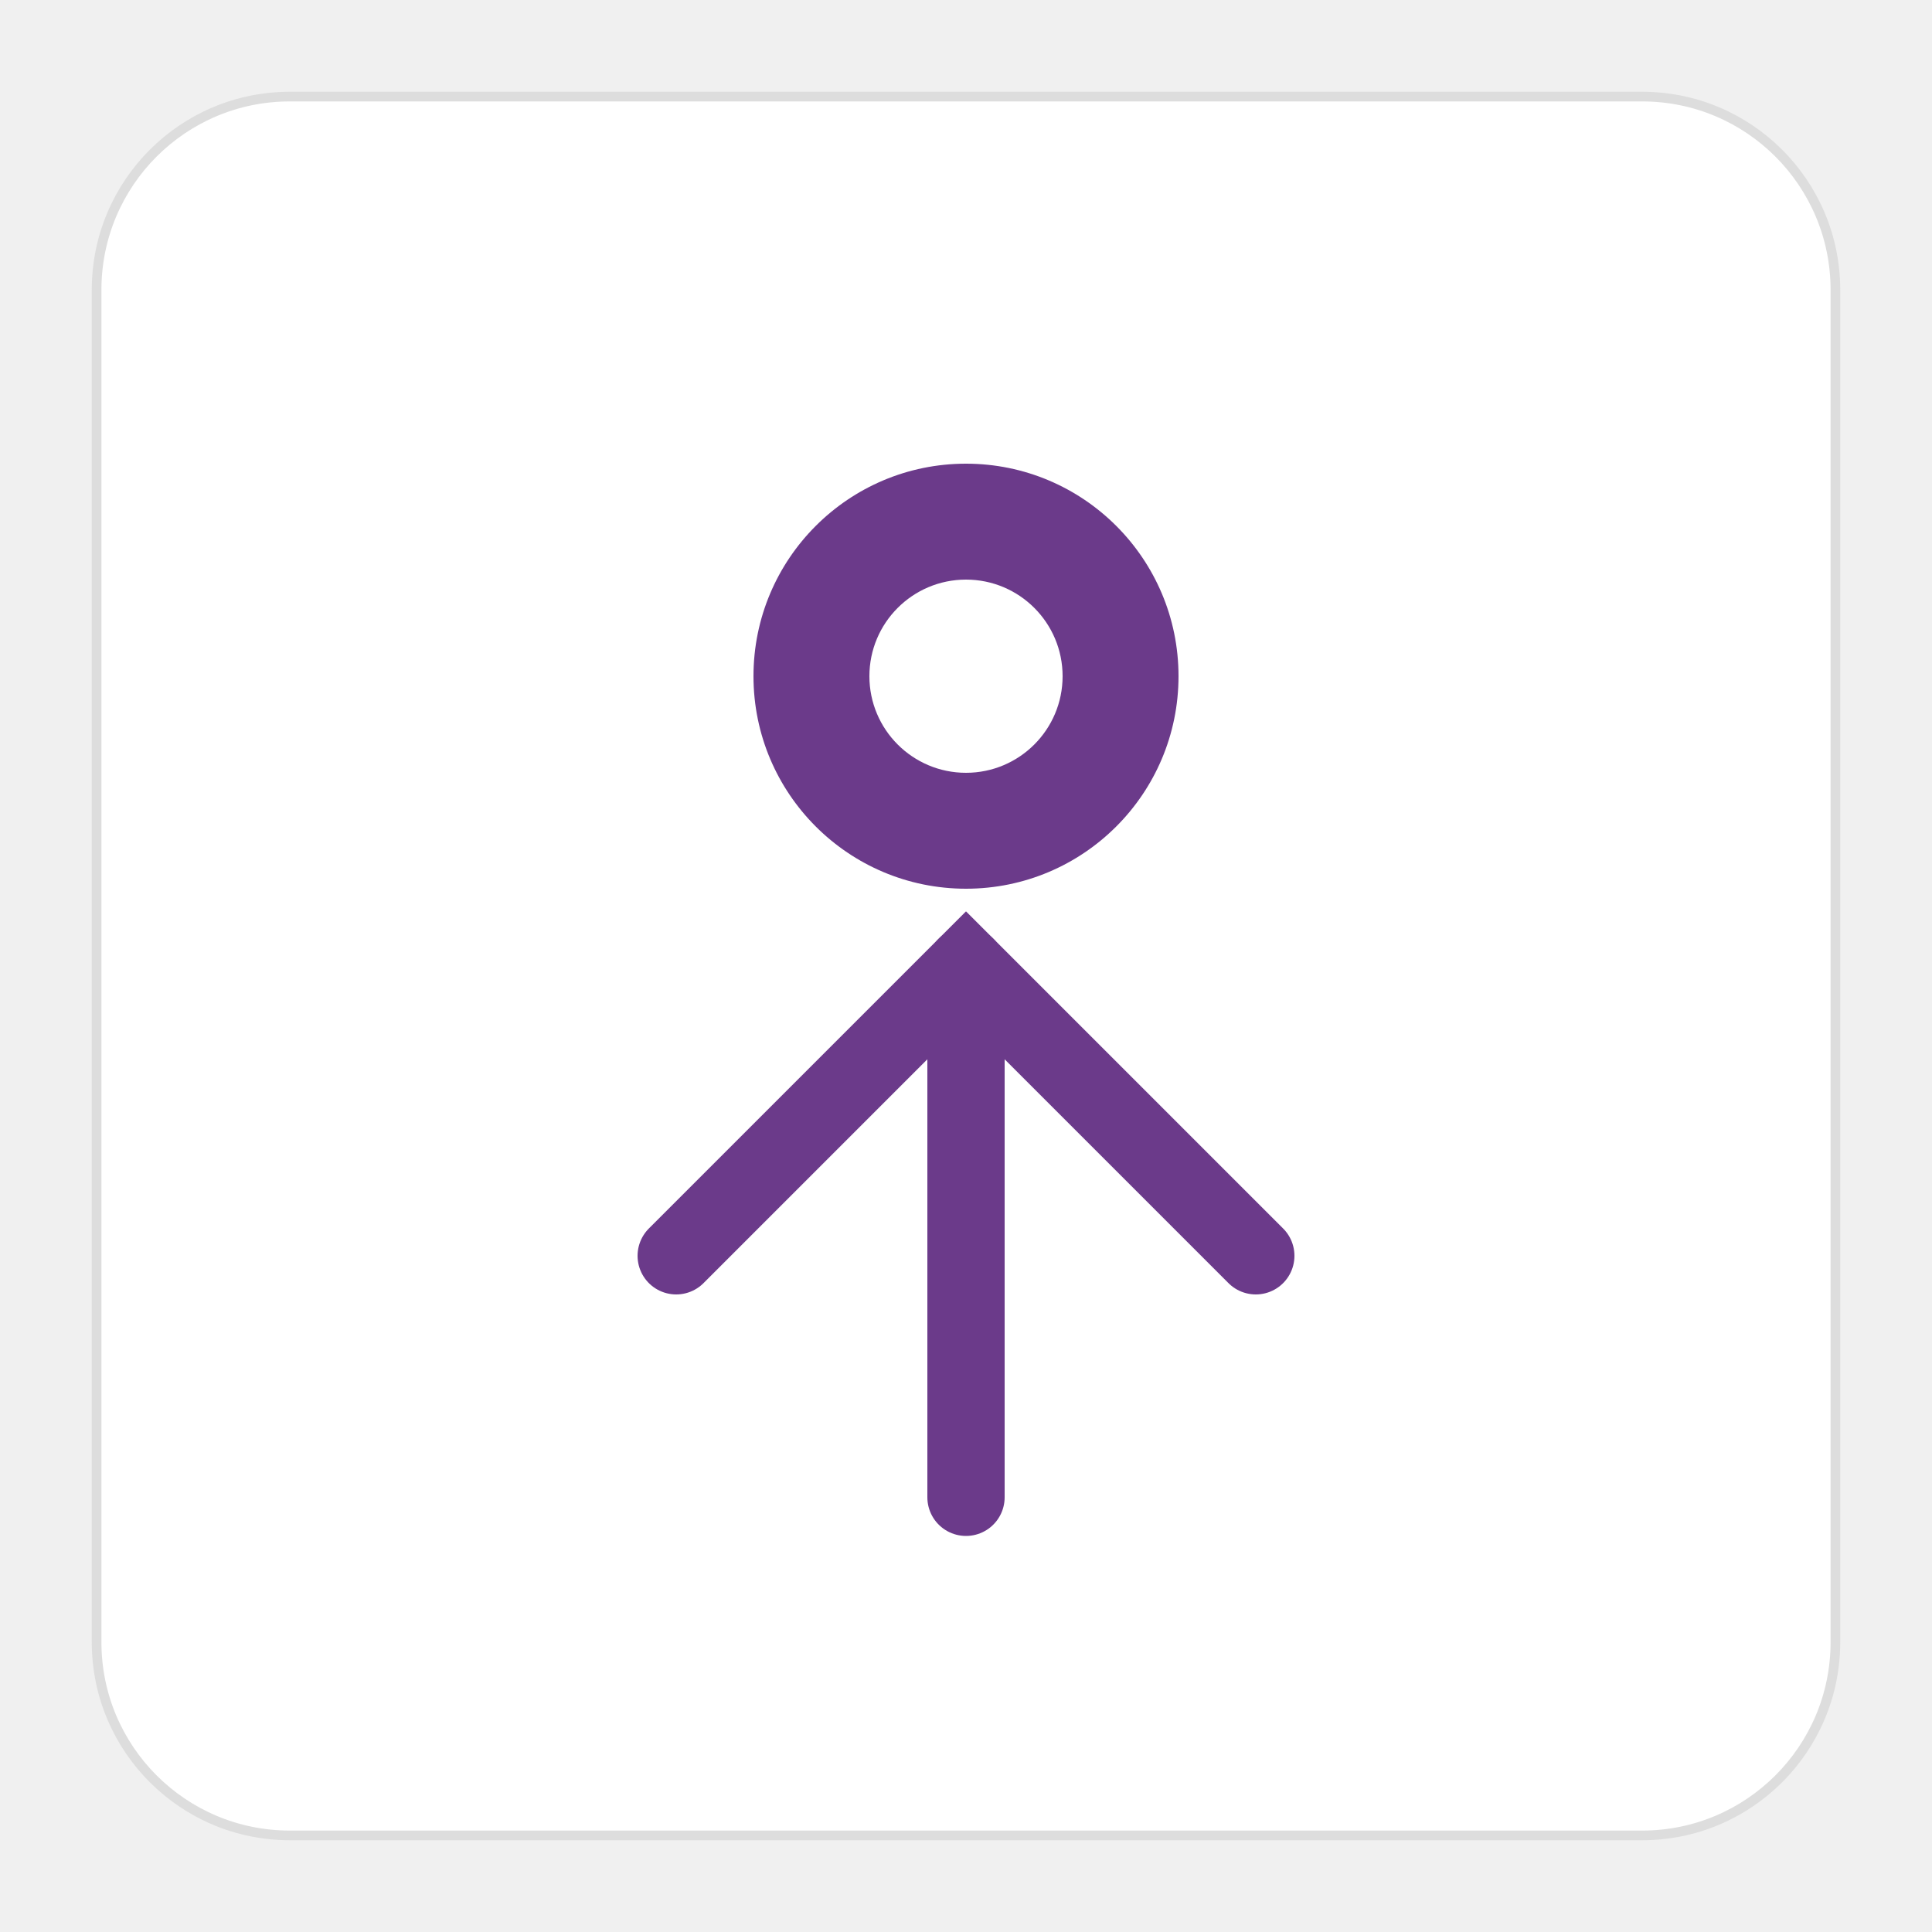
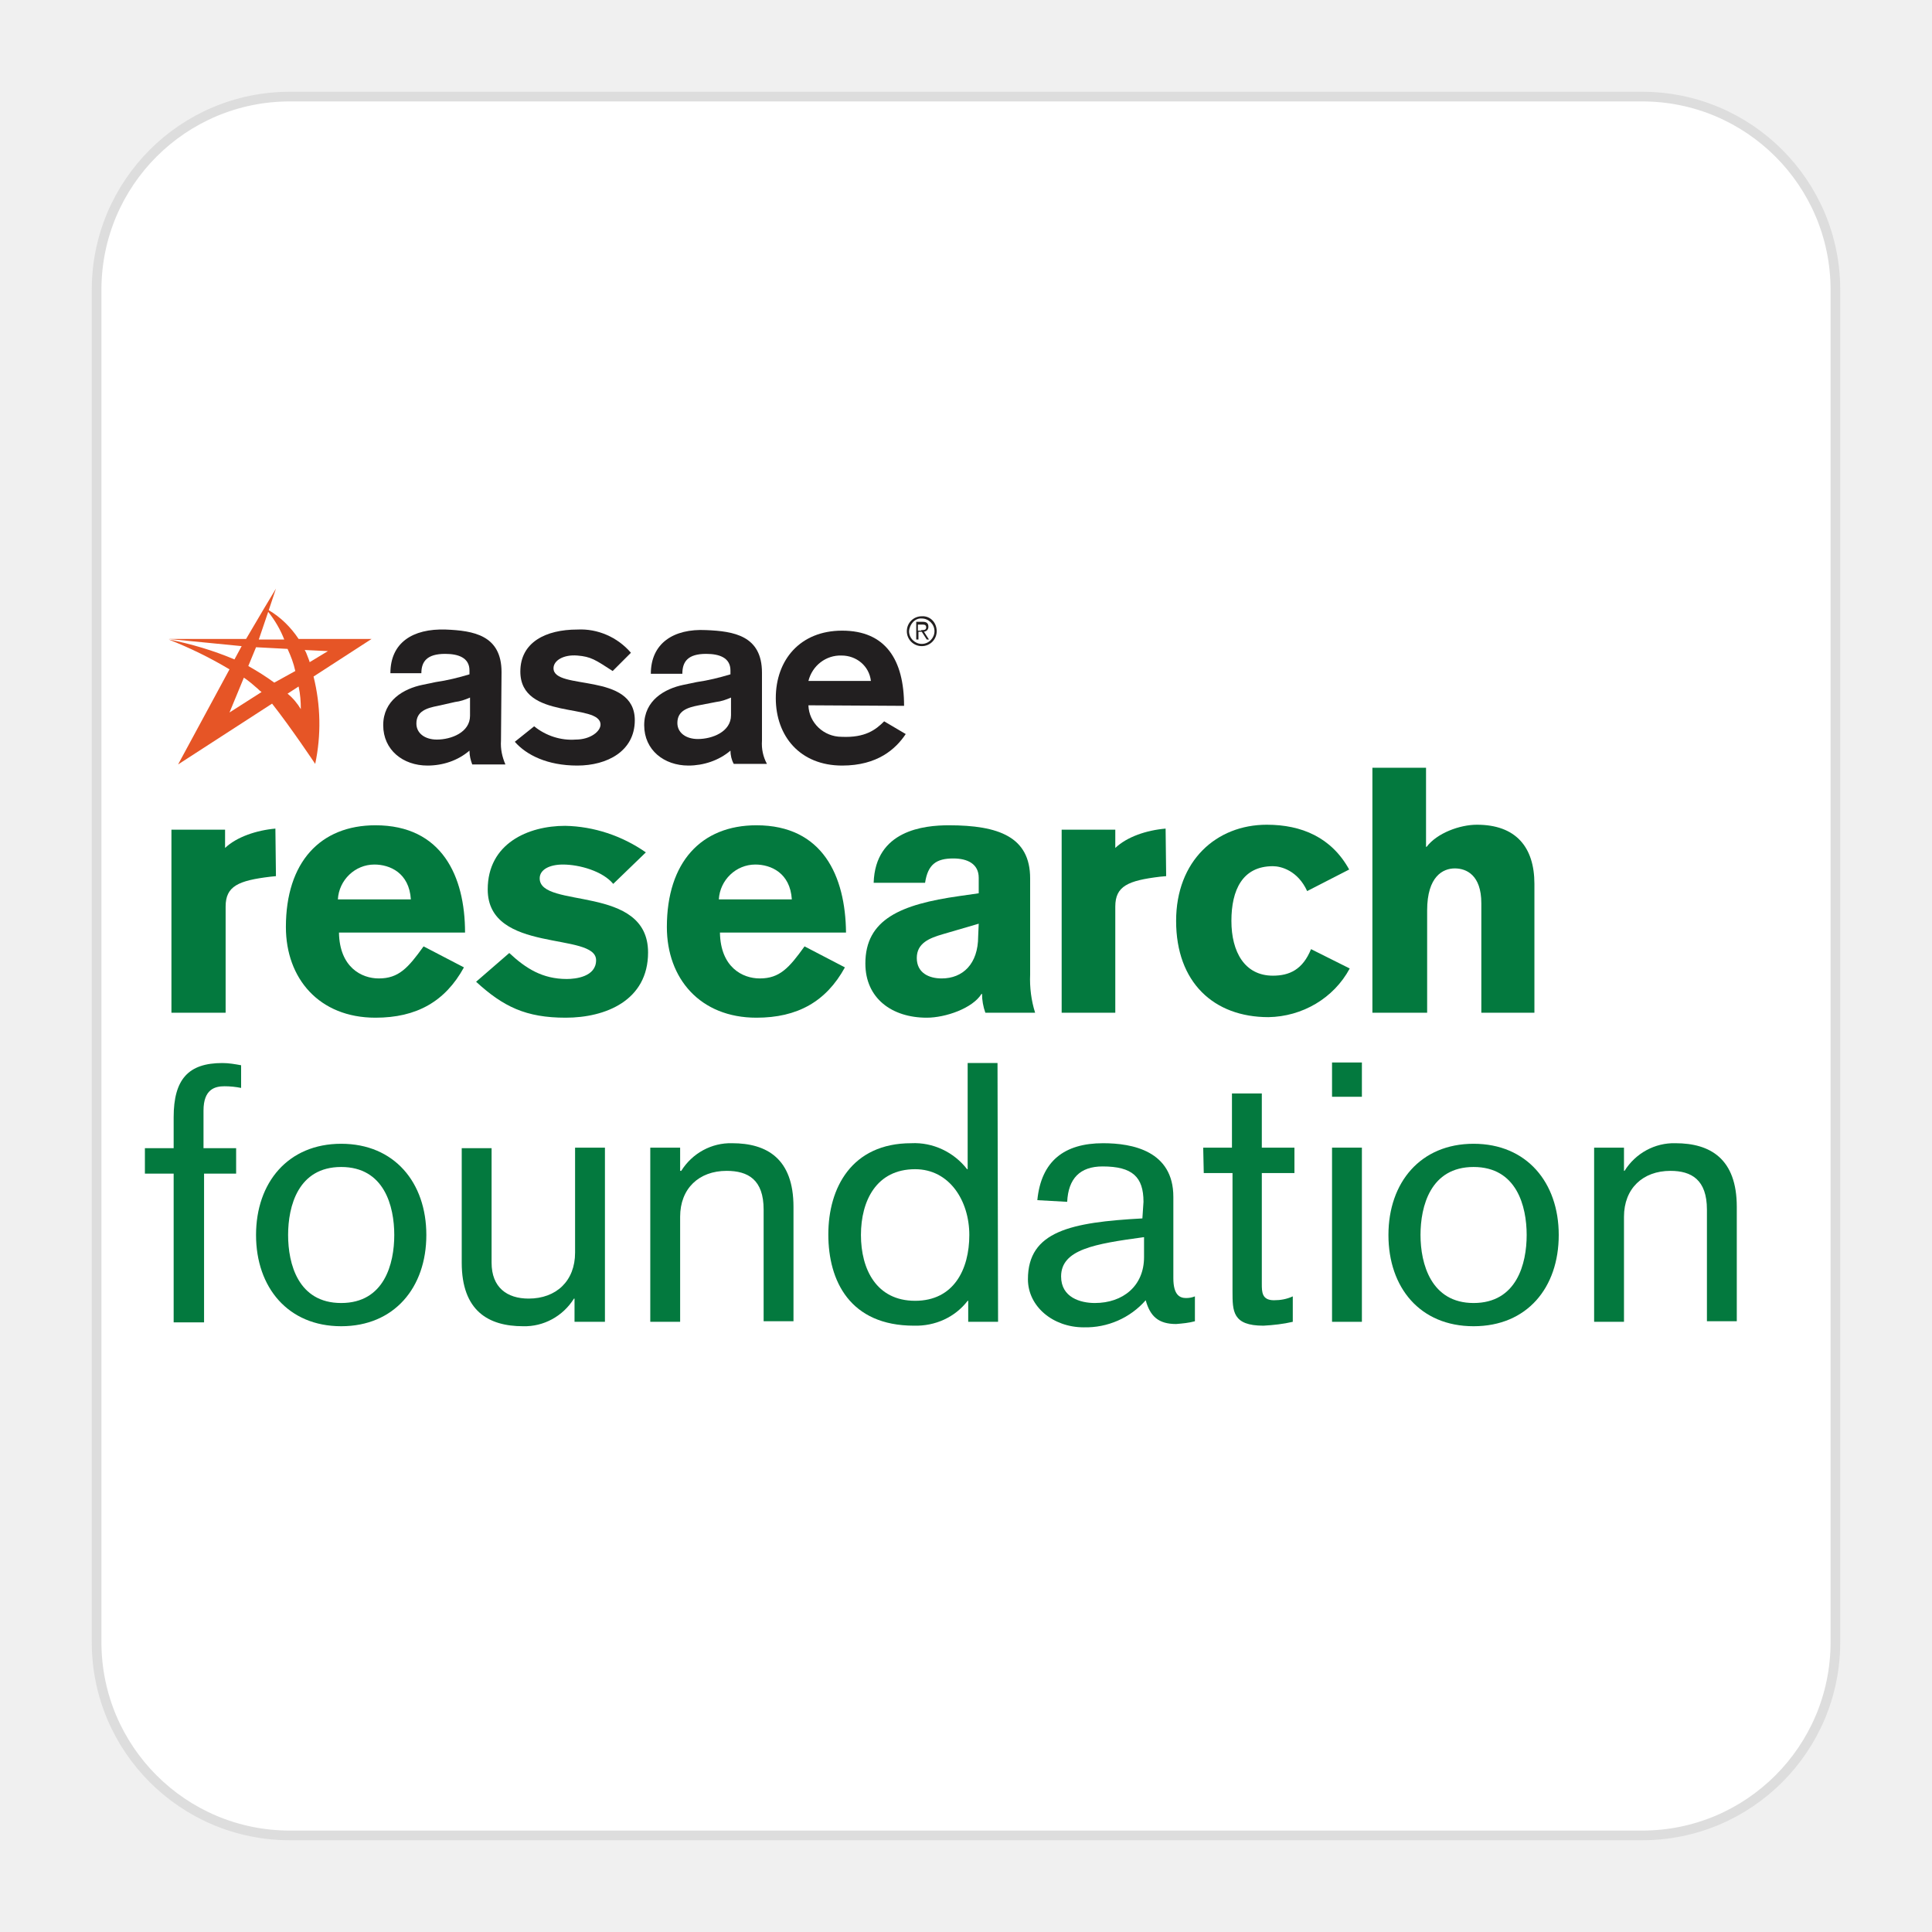
<svg xmlns="http://www.w3.org/2000/svg" viewBox="0 0 200 200">
  <rect x="10" y="10" width="180" height="180" rx="20" fill="#fff" stroke="#ddd" stroke-width="1" />
-   <circle cx="100" cy="70" r="22" fill="#6b3a8a" />
-   <path d="M70,130 L100,100 L130,130" fill="none" stroke="#6b3a8a" stroke-width="8" stroke-linecap="round" />
-   <line x1="100" y1="100" x2="100" y2="155" stroke="#6b3a8a" stroke-width="8" stroke-linecap="round" />
-   <circle cx="100" cy="70" r="10" fill="#fff" />
+   <svg x="15" y="35" width="170" height="130" viewBox="0 0 297 155.1">
+     <path fill="#03793E" d="M4.8,52.9h9.7v3.3c2.1-2,5.7-3.2,9.1-3.5l0.1,8.6l-1,0.1c-5.8,0.7-8.1,1.7-8.1,5.4V86H4.8V52.9z" />
+     <path fill="#03793E" d="M48.1,65.5c-0.3-4.8-3.8-6.3-6.6-6.3c-3.5,0-6.4,2.8-6.6,6.3H48.1z M35.1,71.5c0.1,6.3,4.1,8.3,7.2,8.3c3.6,0,5.3-1.9,8.1-5.8l7.3,3.8c-3.4,6.2-8.6,9.1-16,9.1c-10.2,0-16.2-7.1-16.2-16.4c0-11.7,6.2-18.4,16.2-18.4c12,0,16.2,9.2,16.2,19.4H35.1z" />
+     <path fill="#03793E" d="M84.7,62.7c-1.9-2.3-6.1-3.5-9.1-3.5c-2.4,0-4.2,0.9-4.2,2.5c0,5.6,19.6,1,19.6,13.4c0,8.7-7.7,11.8-14.9,11.8s-11.3-2-16.2-6.5l6-5.2c3,2.8,6,4.7,10.4,4.7c1.6,0,5.3-0.4,5.3-3.4c0-5.2-19.6-1.1-19.6-12.8c0-8.3,7.3-11.5,14-11.5c5.2,0.1,10.3,1.8,14.6,4.8L84.7,62.7z" />
+     <path fill="#03793E" d="M117,65.5c-0.3-4.8-3.8-6.3-6.6-6.3c-3.5,0-6.4,2.8-6.6,6.3H117z M104,71.5c0.1,6.3,4.1,8.3,7.2,8.3c3.6,0,5.3-1.9,8.1-5.8l7.3,3.8c-3.4,6.2-8.6,9.1-16,9.1c-10.2,0-16.2-7.1-16.2-16.4c0-11.7,6.2-18.4,16.2-18.4c12,0,16.1,9.2,16.2,19.4H104z" />
+     <path fill="#03793E" d="M150.8,69.9l-6.5,1.9c-2.4,0.7-4.7,1.6-4.7,4.3s2.2,3.7,4.5,3.7c3.8,0,6.6-2.6,6.6-7.6L150.8,69.9z M160.1,79.1c-0.1,2.3,0.2,4.7,0.9,6.9h-9c-0.4-1.1-0.6-2.3-0.6-3.4h-0.1c-1.6,2.6-6.5,4.3-9.9,4.3c-6.3,0-11.1-3.5-11.1-9.8c0-8,6.4-10.7,17-12.2l3.5-0.5v-2.8c0-2.5-2-3.5-4.6-3.5c-3.1,0-4.6,1.1-5.1,4.4h-9.3c0.3-9.5,9.1-10.4,13.6-10.4c9,0,14.7,2.1,14.7,9.6L160.1,79.1z" />
+     <path fill="#03793E" d="M165.8,52.9h9.7v3.3c2.1-2,5.6-3.2,9.1-3.5l0.1,8.6l-1.1,0.1c-5.8,0.7-8.1,1.7-8.1,5.4V86h-9.7V52.9z" />
+     <path fill="#03793E" d="M210.2,64c-1.7-3.7-4.7-4.5-6.2-4.5c-5.5,0-7.5,4.3-7.5,9.9s2.4,9.9,7.5,9.9c3,0,5.4-1.1,6.9-4.8l7,3.5c-2.9,5.4-8.6,8.7-14.7,8.8c-9.9,0-16.7-6.3-16.7-17.4c0-10.9,7.3-17.4,16.4-17.4c6.3,0,11.7,2.3,14.9,8.1L210.2,64z" />
+     <path fill="#03793E" d="M222,41.7h9.7V56h0.1c1.9-2.5,6-4,9.1-4c7,0,10.4,4,10.4,10.7V86h-9.6V66.2c0-5.1-2.7-6.3-4.8-6.3s-5,1.4-5,7.6V86H222V41.7z" />
+     <path fill="#03793E" d="M5.2,115.1H0v-4.6h5.2v-5.6c0-6.9,2.7-9.8,8.8-9.8c1.2,0,2.3,0.2,3.4,0.4v4.1c-1-0.2-2-0.3-3-0.3c-1.7,0-3.8,0.5-3.8,4.4v6.8h5.9v4.6h-5.8v26.9H5.2V115.1z" />
+     <path fill="#03793E" d="M35.5,138.5c7.8,0,9.6-7.1,9.6-12.3s-1.8-12.3-9.6-12.3s-9.6,7.1-9.6,12.3S27.7,138.5,35.5,138.5 M35.5,109.7c9.6,0,15.4,7,15.4,16.5s-5.8,16.5-15.4,16.5s-15.4-7-15.4-16.5S25.9,109.7,35.5,109.7" />
+     <path fill="#03793E" d="M83.1,141.9h-5.4v-4.2h-0.1c-2,3.2-5.5,5.1-9.2,5c-6.3,0-11.1-2.8-11.1-11.5v-20.7h5.4v20.7c0,4.5,2.8,6.5,6.7,6.5c5,0,8.4-3.2,8.4-8.3v-19h5.4V141.9z" />
+     <path fill="#03793E" d="M91.4,110.4h5.4v4.2H97c2-3.2,5.5-5.1,9.2-5c6.3,0,11.1,2.8,11.1,11.5v20.7h-5.4v-20.2c0-5.4-2.8-7-6.7-7c-5,0-8.4,3.2-8.4,8.3v19h-5.4L91.4,110.4z" />
+     <path fill="#03793E" d="M139.3,138.1c7,0,9.8-5.7,9.8-11.9s-3.6-11.9-9.8-11.9c-7,0-9.8,5.7-9.8,11.9S132.3,138.1,139.3,138.1 M154.3,141.9h-5.4v-3.8h-0.1c-2.3,3-5.9,4.6-9.7,4.5c-11.6,0-15.5-8.1-15.5-16.5s4.2-16.5,15-16.5c3.9-0.2,7.7,1.6,10.1,4.7h0.1V95.1h5.4L154.3,141.9z" />
+     <path fill="#03793E" d="M180.6,126.6c-8.8,1.2-14.9,2.2-14.9,7.1c0,3.8,3.5,4.8,6.1,4.8c5.1,0,8.9-3.1,8.9-8.3V126.6z M180.6,120.2c0-4.5-2-6.4-7.4-6.4c-4.1,0-6.2,2.2-6.4,6.4l-5.4-0.3c0.7-7.1,4.9-10.3,11.9-10.3c5.3,0,12.7,1.4,12.7,9.7V134c0,3.1,1.2,3.6,2.3,3.6c0.6,0,1.1-0.1,1.6-0.3v4.5c-1.1,0.3-2.2,0.4-3.4,0.5c-3.2,0-4.7-1.4-5.5-4.3c-2.8,3.2-6.9,5-11.2,4.9c-5.6,0-10.1-3.8-10.1-8.7c0-8.7,7.8-10.3,20.7-11L180.6,120.2z" />
+     <path fill="#03793E" d="M191.4,110.4h5.2v-9.8h5.4v9.8h5.9v4.6H202v20c0,1.5,0,3,2.2,3c1.2,0,2.3-0.2,3.4-0.7v4.6c-1.7,0.4-3.5,0.6-5.3,0.7c-5.6,0-5.6-2.6-5.6-6.2v-21.4h-5.2L191.4,110.4z" />
+     <path fill="#03793E" d="M214.7,110.4h5.4v31.5h-5.4V110.4z M214.7,95h5.4v6.2h-5.4V95z" />
+     <path fill="#03793E" d="M240.3,138.5c7.8,0,9.6-7.1,9.6-12.3s-1.8-12.3-9.6-12.3s-9.6,7.1-9.6,12.3S232.6,138.5,240.3,138.5 M240.3,109.7c9.6,0,15.4,7,15.4,16.5s-5.7,16.5-15.4,16.5s-15.4-7-15.4-16.5S230.7,109.7,240.3,109.7" />
+     <path fill="#03793E" d="M262.1,110.4h5.4v4.2h0.1c2-3.2,5.5-5.1,9.2-5c6.3,0,11.1,2.8,11.1,11.5v20.7h-5.4v-20.2c0-5.4-2.8-7-6.6-7c-5,0-8.4,3.2-8.4,8.3v19h-5.4V110.4z" />
+     <path fill="#221F20" d="M140.4,16.8c0.5,0,0.9,0,0.9-0.5s-0.4-0.5-0.8-0.5h-0.7v1.1H140.4z M139.9,18.5h-0.4v-3.2h1.2c0.7,0,1,0.3,1,0.9c0,0.5-0.3,0.8-0.8,0.9l0.9,1.4h-0.4l-0.9-1.4h-0.6L139.9,18.5z M138.2,17c0,1.3,1.1,2.3,2.3,2.3c1.3,0,2.3-1.1,2.3-2.3c0-1.3-1.1-2.3-2.3-2.3C139.3,14.6,138.3,15.7,138.2,17C138.2,16.9,138.2,17,138.2,17 M143.2,17c0,1.5-1.2,2.7-2.7,2.7c-1.5,0-2.7-1.2-2.7-2.7c0-1.5,1.2-2.7,2.7-2.7C142,14.2,143.2,15.4,143.2,17C143.3,16.9,143.3,17,143.2,17" />
+     <path fill="#221F20" d="M58.8,29c-0.9,0.4-1.8,0.7-2.7,0.8L53,30.5c-2.1,0.4-3.9,1-3.9,3.2c0,1.8,1.6,2.9,3.7,2.9c2.6,0,6-1.3,6-4.3V29z M64.4,36.8c-0.1,1.5,0.2,2.9,0.8,4.3h-6c-0.3-0.8-0.5-1.6-0.5-2.5c-2.1,1.8-4.8,2.7-7.6,2.7c-4.4,0-8-2.8-8-7.3s3.7-6.6,7.1-7.3l2.4-0.5c2.1-0.3,4.1-0.8,6.1-1.4v-0.7c0-2.3-2-3-4.4-3C51,21.1,50,22.5,50,24.6h-5.6c0-5.5,4-8.1,10-7.9c5,0.2,10.1,1,10.1,7.7L64.4,36.8z" />
+     <path fill="#221F20" d="M84.6,24.2c-3.1-2-3.9-2.6-6.4-2.8s-4.3,0.9-4.3,2.3c0,4.1,14.7,0.6,14.7,9.4c0,5.6-5,8.2-10.4,8.2S69,39.4,66.9,37l3.5-2.8c2.1,1.7,4.8,2.6,7.5,2.4c2.7,0,4.5-1.5,4.5-2.7c0-4-14.5-0.7-14.5-9.6c0-5.3,4.6-7.6,10.3-7.6c3.7-0.2,7.3,1.4,9.7,4.2L84.6,24.2z" />
+     <path fill="#221F20" d="M106,29c-0.9,0.4-1.8,0.7-2.7,0.8l-3.1,0.6c-2.1,0.4-3.9,1-3.9,3.2c0,1.8,1.6,2.9,3.7,2.9c2.6,0,6-1.3,6-4.3L106,29z M111.6,36.8c-0.1,1.5,0.2,2.9,0.9,4.2h-6c-0.4-0.7-0.6-1.6-0.6-2.4c-2.1,1.8-4.9,2.7-7.6,2.7c-4.4,0-8-2.8-8-7.3s3.7-6.6,7.1-7.3l2.4-0.5c2.1-0.3,4.1-0.8,6.1-1.4v-0.7c0-2.3-2-3-4.4-3c-3.3,0-4.3,1.4-4.3,3.6h-5.7c0-5.5,4.1-8.2,10-7.9c5,0.2,10.1,1,10.1,7.7L111.6,36.8z" />
+     <path fill="#221F20" d="M131.3,26c-0.3-2.7-2.6-4.6-5.3-4.6c-2.8-0.1-5.3,1.8-6,4.6H131.3z M120,30.4c0.1,3.2,2.8,5.7,6,5.7c4.3,0.2,6.2-1.3,7.7-2.8l3.9,2.3c-1.8,2.7-5.1,5.7-11.5,5.7c-7.6,0-12-5.3-12-12.2s4.4-12.2,12-12.2c7.8,0,11.2,5.2,11.2,13.6L120,30.4z" />
+     <path fill="#E65526" d="M21.1,28l-5.8,3.7l2.6-6.3c0.9,0.6,1.7,1.3,2.5,2C20.6,27.6,20.8,27.8,21.1,28 M25.8,28.3l2-1.3c0.3,1.4,0.4,2.7,0.4,4.1C27.6,30.1,26.8,29.1,25.8,28.3 M29.8,22.6c-0.1-0.4-0.3-0.8-0.4-1.1s-0.3-0.8-0.5-1.1l4.2,0.2L29.8,22.6z M25.2,18.5h-4.6l1.7-5C23.5,15,24.5,16.7,25.2,18.5 M20.1,19.9l5.7,0.3c0.6,1.3,1.1,2.6,1.4,4l-3.8,2.1c-1.5-1.1-3.1-2.1-4.7-3L20.1,19.9z M6,41.1l17-11c3.4,4.3,7.8,10.9,7.8,10.9c1.1-5.2,1-10.6-0.3-15.8L41,18.4H27.8c-1.4-2.1-3.2-3.9-5.4-5.2l1.3-3.9l-2.1,3.5l0,0l-3.3,5.6h-14l13.2,1.3l-1.3,2.4c-3.8-1.6-7.8-2.8-11.9-3.6c3.8,1.5,7.5,3.3,11,5.4L6,41.1z" />
+   </svg>
</svg>
